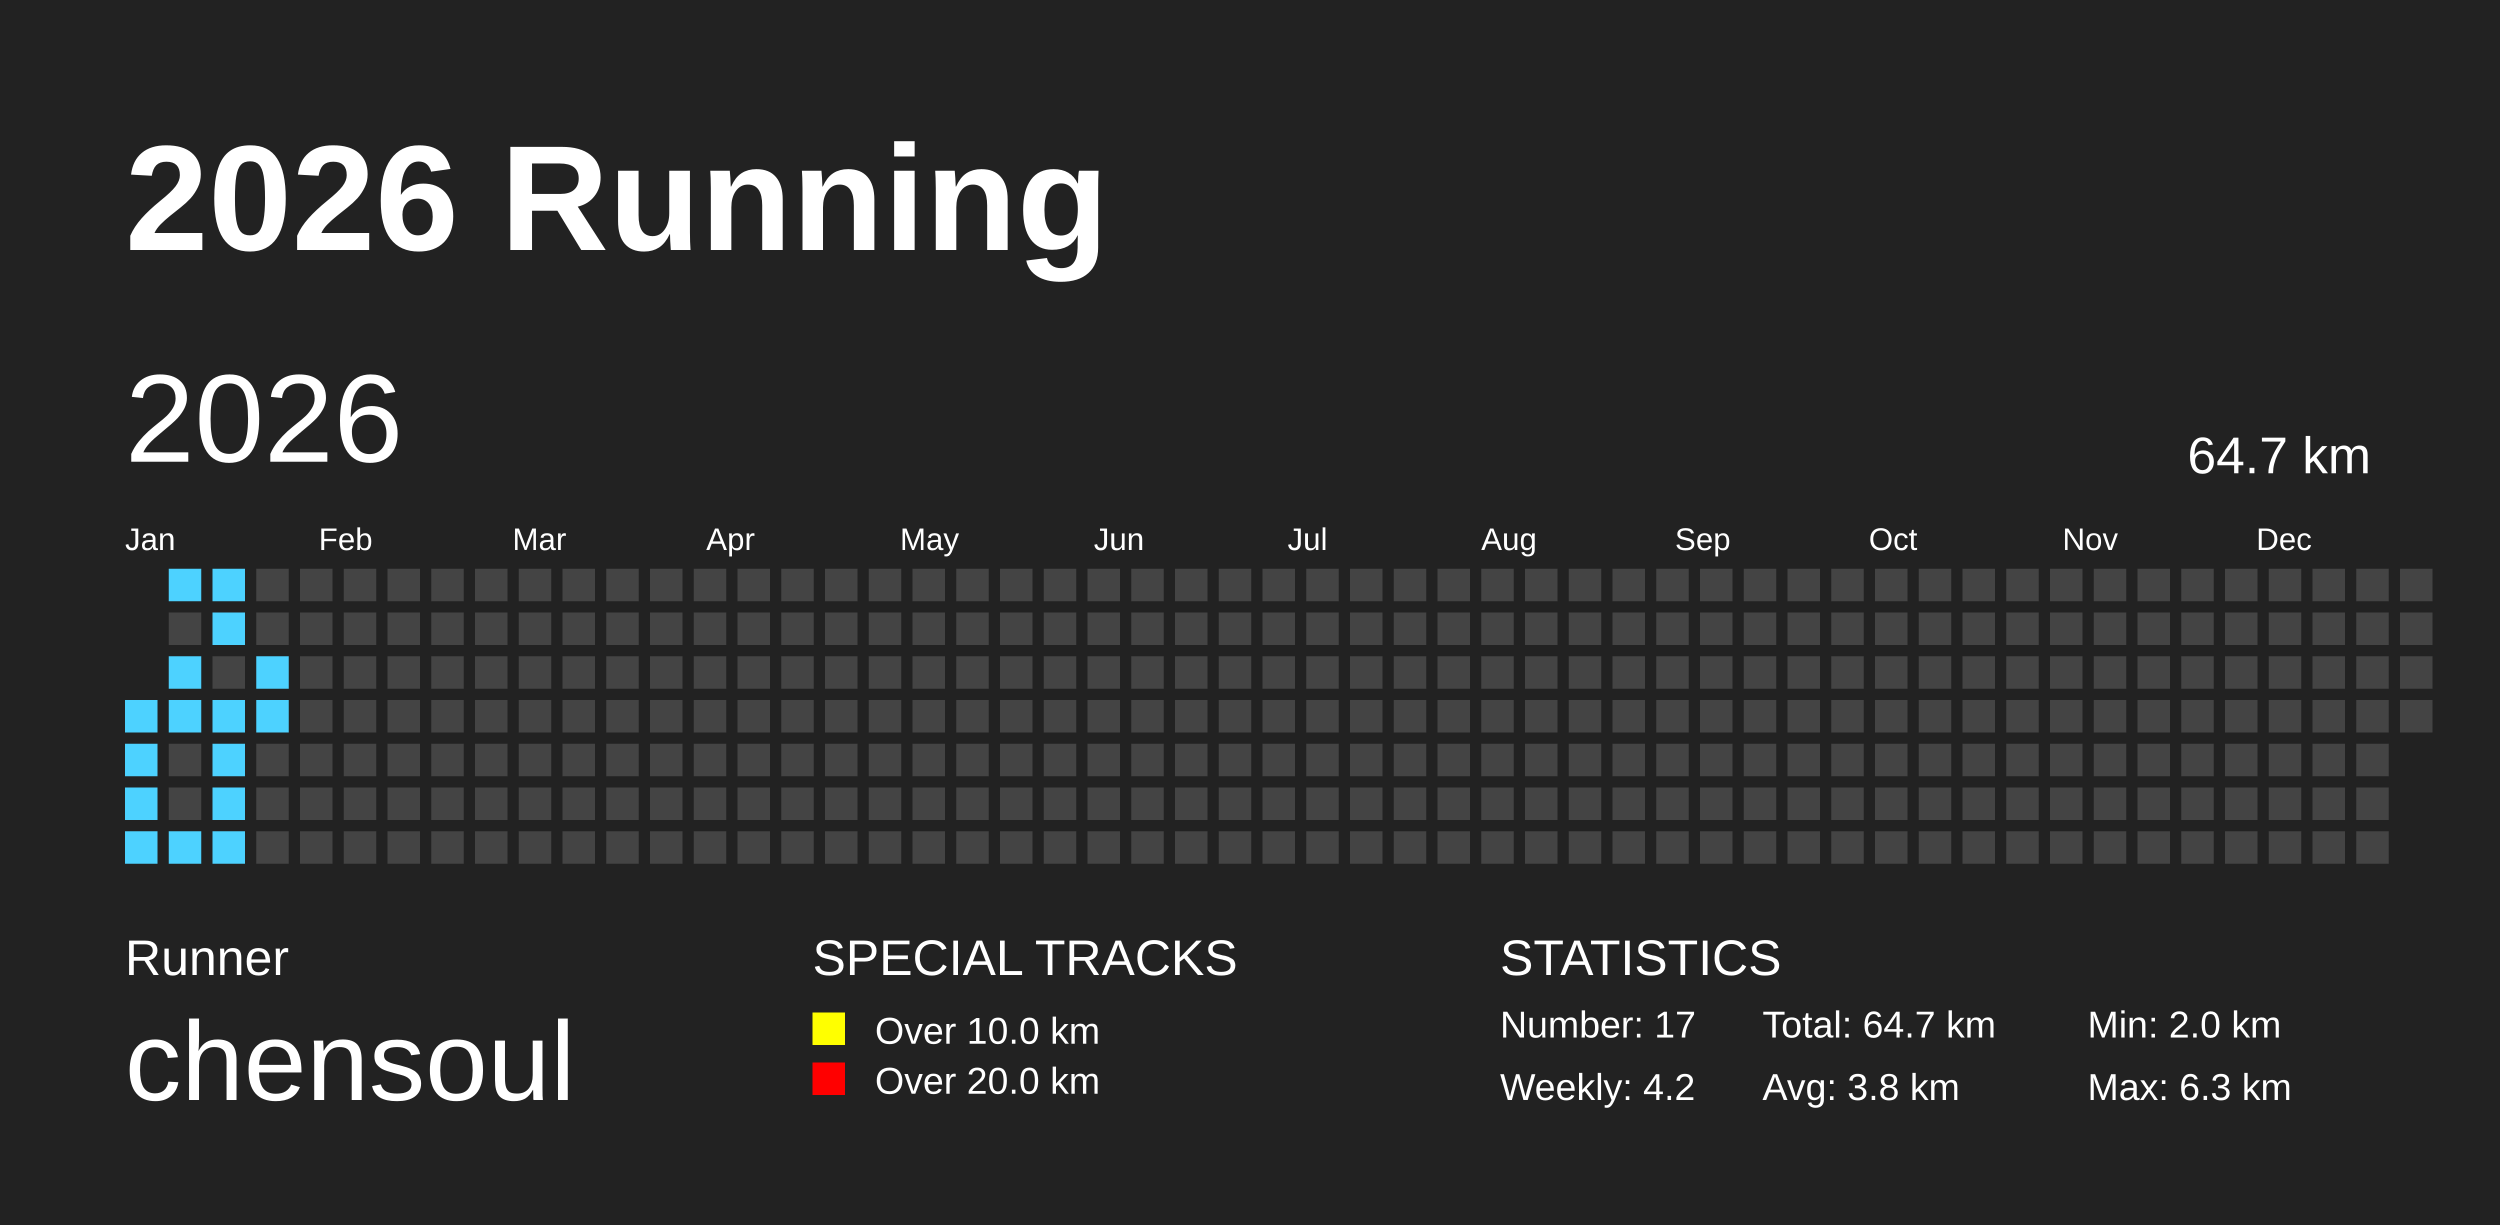
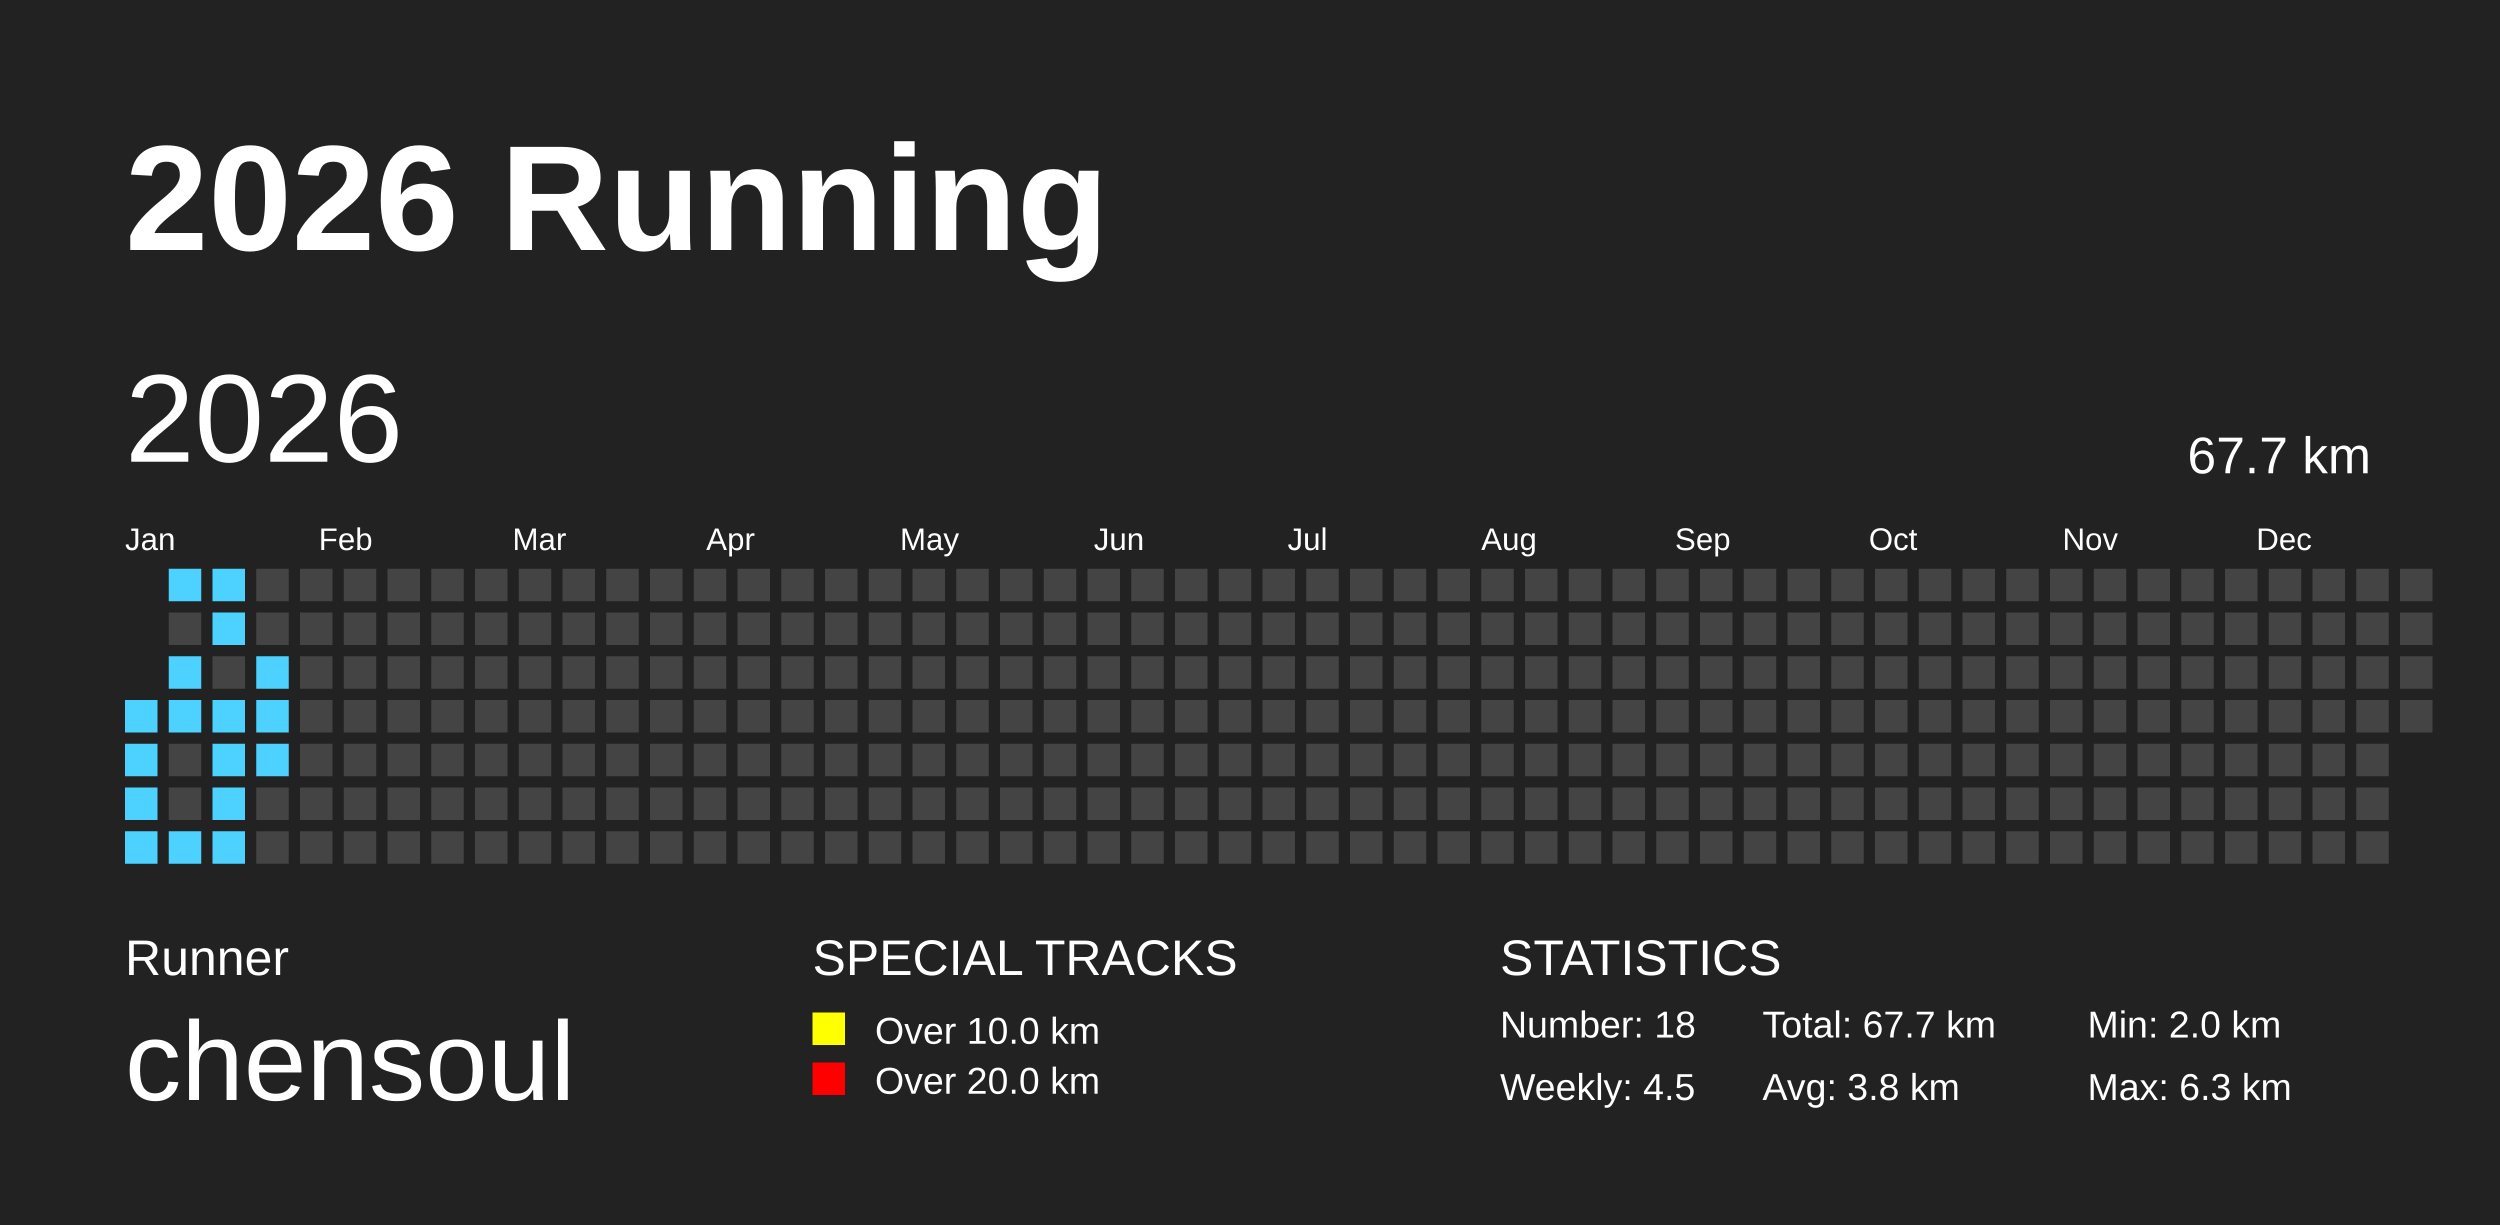
<svg xmlns="http://www.w3.org/2000/svg" baseProfile="full" height="98mm" version="1.1" viewBox="0,0,200,98" width="200mm">
  <defs />
  <rect fill="#222222" height="98" width="200" x="0" y="0" />
  <text fill="#FFFFFF" style="font-size:12px; font-family:Arial; font-weight:bold;" x="10" y="20">2026 Running</text>
  <text fill="#FFFFFF" style="font-size:4px; font-family:Arial" x="10" y="78">Runner</text>
  <text fill="#FFFFFF" style="font-size:9px; font-family:Arial" x="10" y="88">chensoul</text>
  <text fill="#FFFFFF" style="font-size:4px; font-family:Arial" x="65" y="78">SPECIAL TRACKS</text>
  <rect fill="yellow" height="2.6" width="2.6" x="65" y="81" />
  <text fill="#FFFFFF" style="font-size:3px; font-family:Arial" x="70" y="83.5">Over 10.0 km</text>
  <rect fill="red" height="2.6" width="2.6" x="65" y="85" />
  <text fill="#FFFFFF" style="font-size:3px; font-family:Arial" x="70" y="87.5">Over 20.0 km</text>
  <text fill="#FFFFFF" style="font-size:4px; font-family:Arial" x="120" y="78">STATISTICS</text>
-   <text fill="#FFFFFF" style="font-size:3px; font-family:Arial" x="120" y="83">Number: 17</text>
-   <text fill="#FFFFFF" style="font-size:3px; font-family:Arial" x="120" y="88">Weekly: 4.2</text>
-   <text fill="#FFFFFF" style="font-size:3px; font-family:Arial" x="141" y="83">Total: 64.7 km</text>
+   <text fill="#FFFFFF" style="font-size:3px; font-family:Arial" x="120" y="83">Number: 18</text>
+   <text fill="#FFFFFF" style="font-size:3px; font-family:Arial" x="120" y="88">Weekly: 4.5</text>
+   <text fill="#FFFFFF" style="font-size:3px; font-family:Arial" x="141" y="83">Total: 67.7 km</text>
  <text fill="#FFFFFF" style="font-size:3px; font-family:Arial" x="141" y="88">Avg: 3.8 km</text>
  <text fill="#FFFFFF" style="font-size:3px; font-family:Arial" x="167" y="83">Min: 2.0 km</text>
  <text fill="#FFFFFF" style="font-size:3px; font-family:Arial" x="167" y="88">Max: 6.3 km</text>
  <text dominant-baseline="hanging" fill="#FFFFFF" style="font-size:10.0px; font-family:Arial;" x="10" y="30">2026</text>
-   <text dominant-baseline="hanging" fill="#FFFFFF" style="font-size:4.125px; font-family:Arial;" x="175" y="35">64.7 km</text>
+   <text dominant-baseline="hanging" fill="#FFFFFF" style="font-size:4.125px; font-family:Arial;" x="175" y="35">67.7 km</text>
  <text fill="#FFFFFF" style="font-size:2.5px; font-family:Arial" x="10.0" y="44">Jan</text>
  <text fill="#FFFFFF" style="font-size:2.5px; font-family:Arial" x="25.5" y="44">Feb</text>
  <text fill="#FFFFFF" style="font-size:2.5px; font-family:Arial" x="41.0" y="44">Mar</text>
  <text fill="#FFFFFF" style="font-size:2.5px; font-family:Arial" x="56.5" y="44">Apr</text>
  <text fill="#FFFFFF" style="font-size:2.5px; font-family:Arial" x="72.0" y="44">May</text>
  <text fill="#FFFFFF" style="font-size:2.5px; font-family:Arial" x="87.5" y="44">Jun</text>
  <text fill="#FFFFFF" style="font-size:2.5px; font-family:Arial" x="103.0" y="44">Jul</text>
  <text fill="#FFFFFF" style="font-size:2.5px; font-family:Arial" x="118.5" y="44">Aug</text>
  <text fill="#FFFFFF" style="font-size:2.5px; font-family:Arial" x="134.0" y="44">Sep</text>
  <text fill="#FFFFFF" style="font-size:2.5px; font-family:Arial" x="149.5" y="44">Oct</text>
  <text fill="#FFFFFF" style="font-size:2.5px; font-family:Arial" x="165.0" y="44">Nov</text>
  <text fill="#FFFFFF" style="font-size:2.5px; font-family:Arial" x="180.5" y="44">Dec</text>
  <rect fill="#4DD2FF" height="2.6" width="2.6" x="10.0" y="56.0" />
  <rect fill="#4DD2FF" height="2.6" width="2.6" x="10.0" y="59.5" />
  <rect fill="#4DD2FF" height="2.6" width="2.6" x="10.0" y="63.0" />
  <rect fill="#4DD2FF" height="2.6" width="2.6" x="10.0" y="66.5" />
  <rect fill="#4DD2FF" height="2.6" width="2.6" x="13.5" y="45.5" />
  <rect fill="#444444" height="2.6" width="2.6" x="13.5" y="49.0" />
  <rect fill="#4DD2FF" height="2.6" width="2.6" x="13.5" y="52.5" />
  <rect fill="#4DD2FF" height="2.6" width="2.6" x="13.5" y="56.0" />
  <rect fill="#444444" height="2.6" width="2.6" x="13.5" y="59.5" />
  <rect fill="#444444" height="2.6" width="2.6" x="13.5" y="63.0" />
  <rect fill="#4DD2FF" height="2.6" width="2.6" x="13.5" y="66.5" />
  <rect fill="#4DD2FF" height="2.6" width="2.6" x="17.0" y="45.5" />
  <rect fill="#4DD2FF" height="2.6" width="2.6" x="17.0" y="49.0" />
  <rect fill="#444444" height="2.6" width="2.6" x="17.0" y="52.5" />
  <rect fill="#4DD2FF" height="2.6" width="2.6" x="17.0" y="56.0" />
  <rect fill="#4DD2FF" height="2.6" width="2.6" x="17.0" y="59.5" />
  <rect fill="#4DD2FF" height="2.6" width="2.6" x="17.0" y="63.0" />
  <rect fill="#4DD2FF" height="2.6" width="2.6" x="17.0" y="66.5" />
  <rect fill="#444444" height="2.6" width="2.6" x="20.5" y="45.5" />
  <rect fill="#444444" height="2.6" width="2.6" x="20.5" y="49.0" />
  <rect fill="#4DD2FF" height="2.6" width="2.6" x="20.5" y="52.5" />
  <rect fill="#4DD2FF" height="2.6" width="2.6" x="20.5" y="56.0" />
-   <rect fill="#444444" height="2.6" width="2.6" x="20.5" y="59.5" />
+   <rect fill="#4DD2FF" height="2.6" width="2.6" x="20.5" y="59.5" />
  <rect fill="#444444" height="2.6" width="2.6" x="20.5" y="63.0" />
  <rect fill="#444444" height="2.6" width="2.6" x="20.5" y="66.5" />
  <rect fill="#444444" height="2.6" width="2.6" x="24.0" y="45.5" />
  <rect fill="#444444" height="2.6" width="2.6" x="24.0" y="49.0" />
  <rect fill="#444444" height="2.6" width="2.6" x="24.0" y="52.5" />
  <rect fill="#444444" height="2.6" width="2.6" x="24.0" y="56.0" />
  <rect fill="#444444" height="2.6" width="2.6" x="24.0" y="59.5" />
  <rect fill="#444444" height="2.6" width="2.6" x="24.0" y="63.0" />
  <rect fill="#444444" height="2.6" width="2.6" x="24.0" y="66.5" />
  <rect fill="#444444" height="2.6" width="2.6" x="27.5" y="45.5" />
  <rect fill="#444444" height="2.6" width="2.6" x="27.5" y="49.0" />
  <rect fill="#444444" height="2.6" width="2.6" x="27.5" y="52.5" />
  <rect fill="#444444" height="2.6" width="2.6" x="27.5" y="56.0" />
  <rect fill="#444444" height="2.6" width="2.6" x="27.5" y="59.5" />
  <rect fill="#444444" height="2.6" width="2.6" x="27.5" y="63.0" />
  <rect fill="#444444" height="2.6" width="2.6" x="27.5" y="66.5" />
  <rect fill="#444444" height="2.6" width="2.6" x="31.0" y="45.5" />
  <rect fill="#444444" height="2.6" width="2.6" x="31.0" y="49.0" />
  <rect fill="#444444" height="2.6" width="2.6" x="31.0" y="52.5" />
  <rect fill="#444444" height="2.6" width="2.6" x="31.0" y="56.0" />
  <rect fill="#444444" height="2.6" width="2.6" x="31.0" y="59.5" />
  <rect fill="#444444" height="2.6" width="2.6" x="31.0" y="63.0" />
  <rect fill="#444444" height="2.6" width="2.6" x="31.0" y="66.5" />
  <rect fill="#444444" height="2.6" width="2.6" x="34.5" y="45.5" />
  <rect fill="#444444" height="2.6" width="2.6" x="34.5" y="49.0" />
  <rect fill="#444444" height="2.6" width="2.6" x="34.5" y="52.5" />
  <rect fill="#444444" height="2.6" width="2.6" x="34.5" y="56.0" />
  <rect fill="#444444" height="2.6" width="2.6" x="34.5" y="59.5" />
  <rect fill="#444444" height="2.6" width="2.6" x="34.5" y="63.0" />
  <rect fill="#444444" height="2.6" width="2.6" x="34.5" y="66.5" />
  <rect fill="#444444" height="2.6" width="2.6" x="38.0" y="45.5" />
  <rect fill="#444444" height="2.6" width="2.6" x="38.0" y="49.0" />
  <rect fill="#444444" height="2.6" width="2.6" x="38.0" y="52.5" />
  <rect fill="#444444" height="2.6" width="2.6" x="38.0" y="56.0" />
  <rect fill="#444444" height="2.6" width="2.6" x="38.0" y="59.5" />
  <rect fill="#444444" height="2.6" width="2.6" x="38.0" y="63.0" />
  <rect fill="#444444" height="2.6" width="2.6" x="38.0" y="66.5" />
  <rect fill="#444444" height="2.6" width="2.6" x="41.5" y="45.5" />
  <rect fill="#444444" height="2.6" width="2.6" x="41.5" y="49.0" />
  <rect fill="#444444" height="2.6" width="2.6" x="41.5" y="52.5" />
  <rect fill="#444444" height="2.6" width="2.6" x="41.5" y="56.0" />
  <rect fill="#444444" height="2.6" width="2.6" x="41.5" y="59.5" />
  <rect fill="#444444" height="2.6" width="2.6" x="41.5" y="63.0" />
  <rect fill="#444444" height="2.6" width="2.6" x="41.5" y="66.5" />
  <rect fill="#444444" height="2.6" width="2.6" x="45.0" y="45.5" />
  <rect fill="#444444" height="2.6" width="2.6" x="45.0" y="49.0" />
  <rect fill="#444444" height="2.6" width="2.6" x="45.0" y="52.5" />
  <rect fill="#444444" height="2.6" width="2.6" x="45.0" y="56.0" />
  <rect fill="#444444" height="2.6" width="2.6" x="45.0" y="59.5" />
  <rect fill="#444444" height="2.6" width="2.6" x="45.0" y="63.0" />
  <rect fill="#444444" height="2.6" width="2.6" x="45.0" y="66.5" />
  <rect fill="#444444" height="2.6" width="2.6" x="48.5" y="45.5" />
  <rect fill="#444444" height="2.6" width="2.6" x="48.5" y="49.0" />
  <rect fill="#444444" height="2.6" width="2.6" x="48.5" y="52.5" />
  <rect fill="#444444" height="2.6" width="2.6" x="48.5" y="56.0" />
  <rect fill="#444444" height="2.6" width="2.6" x="48.5" y="59.5" />
  <rect fill="#444444" height="2.6" width="2.6" x="48.5" y="63.0" />
  <rect fill="#444444" height="2.6" width="2.6" x="48.5" y="66.5" />
  <rect fill="#444444" height="2.6" width="2.6" x="52.0" y="45.5" />
  <rect fill="#444444" height="2.6" width="2.6" x="52.0" y="49.0" />
  <rect fill="#444444" height="2.6" width="2.6" x="52.0" y="52.5" />
  <rect fill="#444444" height="2.6" width="2.6" x="52.0" y="56.0" />
  <rect fill="#444444" height="2.6" width="2.6" x="52.0" y="59.5" />
  <rect fill="#444444" height="2.6" width="2.6" x="52.0" y="63.0" />
  <rect fill="#444444" height="2.6" width="2.6" x="52.0" y="66.5" />
  <rect fill="#444444" height="2.6" width="2.6" x="55.5" y="45.5" />
  <rect fill="#444444" height="2.6" width="2.6" x="55.5" y="49.0" />
  <rect fill="#444444" height="2.6" width="2.6" x="55.5" y="52.5" />
  <rect fill="#444444" height="2.6" width="2.6" x="55.5" y="56.0" />
  <rect fill="#444444" height="2.6" width="2.6" x="55.5" y="59.5" />
  <rect fill="#444444" height="2.6" width="2.6" x="55.5" y="63.0" />
  <rect fill="#444444" height="2.6" width="2.6" x="55.5" y="66.5" />
  <rect fill="#444444" height="2.6" width="2.6" x="59.0" y="45.5" />
  <rect fill="#444444" height="2.6" width="2.6" x="59.0" y="49.0" />
  <rect fill="#444444" height="2.6" width="2.6" x="59.0" y="52.5" />
  <rect fill="#444444" height="2.6" width="2.6" x="59.0" y="56.0" />
  <rect fill="#444444" height="2.6" width="2.6" x="59.0" y="59.5" />
  <rect fill="#444444" height="2.6" width="2.6" x="59.0" y="63.0" />
  <rect fill="#444444" height="2.6" width="2.6" x="59.0" y="66.5" />
  <rect fill="#444444" height="2.6" width="2.6" x="62.5" y="45.5" />
  <rect fill="#444444" height="2.6" width="2.6" x="62.5" y="49.0" />
  <rect fill="#444444" height="2.6" width="2.6" x="62.5" y="52.5" />
  <rect fill="#444444" height="2.6" width="2.6" x="62.5" y="56.0" />
  <rect fill="#444444" height="2.6" width="2.6" x="62.5" y="59.5" />
  <rect fill="#444444" height="2.6" width="2.6" x="62.5" y="63.0" />
  <rect fill="#444444" height="2.6" width="2.6" x="62.5" y="66.5" />
  <rect fill="#444444" height="2.6" width="2.6" x="66.0" y="45.5" />
  <rect fill="#444444" height="2.6" width="2.6" x="66.0" y="49.0" />
  <rect fill="#444444" height="2.6" width="2.6" x="66.0" y="52.5" />
  <rect fill="#444444" height="2.6" width="2.6" x="66.0" y="56.0" />
  <rect fill="#444444" height="2.6" width="2.6" x="66.0" y="59.5" />
  <rect fill="#444444" height="2.6" width="2.6" x="66.0" y="63.0" />
  <rect fill="#444444" height="2.6" width="2.6" x="66.0" y="66.5" />
  <rect fill="#444444" height="2.6" width="2.6" x="69.5" y="45.5" />
  <rect fill="#444444" height="2.6" width="2.6" x="69.5" y="49.0" />
  <rect fill="#444444" height="2.6" width="2.6" x="69.5" y="52.5" />
  <rect fill="#444444" height="2.6" width="2.6" x="69.5" y="56.0" />
  <rect fill="#444444" height="2.6" width="2.6" x="69.5" y="59.5" />
  <rect fill="#444444" height="2.6" width="2.6" x="69.5" y="63.0" />
  <rect fill="#444444" height="2.6" width="2.6" x="69.5" y="66.5" />
  <rect fill="#444444" height="2.6" width="2.6" x="73.0" y="45.5" />
  <rect fill="#444444" height="2.6" width="2.6" x="73.0" y="49.0" />
  <rect fill="#444444" height="2.6" width="2.6" x="73.0" y="52.5" />
  <rect fill="#444444" height="2.6" width="2.6" x="73.0" y="56.0" />
  <rect fill="#444444" height="2.6" width="2.6" x="73.0" y="59.5" />
  <rect fill="#444444" height="2.6" width="2.6" x="73.0" y="63.0" />
  <rect fill="#444444" height="2.6" width="2.6" x="73.0" y="66.5" />
  <rect fill="#444444" height="2.6" width="2.6" x="76.5" y="45.5" />
  <rect fill="#444444" height="2.6" width="2.6" x="76.5" y="49.0" />
  <rect fill="#444444" height="2.6" width="2.6" x="76.5" y="52.5" />
  <rect fill="#444444" height="2.6" width="2.6" x="76.5" y="56.0" />
  <rect fill="#444444" height="2.6" width="2.6" x="76.5" y="59.5" />
  <rect fill="#444444" height="2.6" width="2.6" x="76.5" y="63.0" />
  <rect fill="#444444" height="2.6" width="2.6" x="76.5" y="66.5" />
  <rect fill="#444444" height="2.6" width="2.6" x="80.0" y="45.5" />
  <rect fill="#444444" height="2.6" width="2.6" x="80.0" y="49.0" />
  <rect fill="#444444" height="2.6" width="2.6" x="80.0" y="52.5" />
  <rect fill="#444444" height="2.6" width="2.6" x="80.0" y="56.0" />
  <rect fill="#444444" height="2.6" width="2.6" x="80.0" y="59.5" />
  <rect fill="#444444" height="2.6" width="2.6" x="80.0" y="63.0" />
  <rect fill="#444444" height="2.6" width="2.6" x="80.0" y="66.5" />
  <rect fill="#444444" height="2.6" width="2.6" x="83.5" y="45.5" />
  <rect fill="#444444" height="2.6" width="2.6" x="83.5" y="49.0" />
  <rect fill="#444444" height="2.6" width="2.6" x="83.5" y="52.5" />
  <rect fill="#444444" height="2.6" width="2.6" x="83.5" y="56.0" />
  <rect fill="#444444" height="2.6" width="2.6" x="83.5" y="59.5" />
  <rect fill="#444444" height="2.6" width="2.6" x="83.5" y="63.0" />
  <rect fill="#444444" height="2.6" width="2.6" x="83.5" y="66.5" />
  <rect fill="#444444" height="2.6" width="2.6" x="87.0" y="45.5" />
  <rect fill="#444444" height="2.6" width="2.6" x="87.0" y="49.0" />
  <rect fill="#444444" height="2.6" width="2.6" x="87.0" y="52.5" />
  <rect fill="#444444" height="2.6" width="2.6" x="87.0" y="56.0" />
  <rect fill="#444444" height="2.6" width="2.6" x="87.0" y="59.5" />
  <rect fill="#444444" height="2.6" width="2.6" x="87.0" y="63.0" />
  <rect fill="#444444" height="2.6" width="2.6" x="87.0" y="66.5" />
  <rect fill="#444444" height="2.6" width="2.6" x="90.5" y="45.5" />
  <rect fill="#444444" height="2.6" width="2.6" x="90.5" y="49.0" />
  <rect fill="#444444" height="2.6" width="2.6" x="90.5" y="52.5" />
  <rect fill="#444444" height="2.6" width="2.6" x="90.5" y="56.0" />
  <rect fill="#444444" height="2.6" width="2.6" x="90.5" y="59.5" />
  <rect fill="#444444" height="2.6" width="2.6" x="90.5" y="63.0" />
  <rect fill="#444444" height="2.6" width="2.6" x="90.5" y="66.5" />
  <rect fill="#444444" height="2.6" width="2.6" x="94.0" y="45.5" />
  <rect fill="#444444" height="2.6" width="2.6" x="94.0" y="49.0" />
  <rect fill="#444444" height="2.6" width="2.6" x="94.0" y="52.5" />
  <rect fill="#444444" height="2.6" width="2.6" x="94.0" y="56.0" />
  <rect fill="#444444" height="2.6" width="2.6" x="94.0" y="59.5" />
  <rect fill="#444444" height="2.6" width="2.6" x="94.0" y="63.0" />
  <rect fill="#444444" height="2.6" width="2.6" x="94.0" y="66.5" />
  <rect fill="#444444" height="2.6" width="2.6" x="97.5" y="45.5" />
  <rect fill="#444444" height="2.6" width="2.6" x="97.5" y="49.0" />
  <rect fill="#444444" height="2.6" width="2.6" x="97.5" y="52.5" />
  <rect fill="#444444" height="2.6" width="2.6" x="97.5" y="56.0" />
  <rect fill="#444444" height="2.6" width="2.6" x="97.5" y="59.5" />
  <rect fill="#444444" height="2.6" width="2.6" x="97.5" y="63.0" />
  <rect fill="#444444" height="2.6" width="2.6" x="97.5" y="66.5" />
  <rect fill="#444444" height="2.6" width="2.6" x="101.0" y="45.5" />
  <rect fill="#444444" height="2.6" width="2.6" x="101.0" y="49.0" />
  <rect fill="#444444" height="2.6" width="2.6" x="101.0" y="52.5" />
  <rect fill="#444444" height="2.6" width="2.6" x="101.0" y="56.0" />
  <rect fill="#444444" height="2.6" width="2.6" x="101.0" y="59.5" />
  <rect fill="#444444" height="2.6" width="2.6" x="101.0" y="63.0" />
  <rect fill="#444444" height="2.6" width="2.6" x="101.0" y="66.5" />
  <rect fill="#444444" height="2.6" width="2.6" x="104.5" y="45.5" />
  <rect fill="#444444" height="2.6" width="2.6" x="104.5" y="49.0" />
  <rect fill="#444444" height="2.6" width="2.6" x="104.5" y="52.5" />
  <rect fill="#444444" height="2.6" width="2.6" x="104.5" y="56.0" />
  <rect fill="#444444" height="2.6" width="2.6" x="104.5" y="59.5" />
  <rect fill="#444444" height="2.6" width="2.6" x="104.5" y="63.0" />
  <rect fill="#444444" height="2.6" width="2.6" x="104.5" y="66.5" />
  <rect fill="#444444" height="2.6" width="2.6" x="108.0" y="45.5" />
  <rect fill="#444444" height="2.6" width="2.6" x="108.0" y="49.0" />
  <rect fill="#444444" height="2.6" width="2.6" x="108.0" y="52.5" />
  <rect fill="#444444" height="2.6" width="2.6" x="108.0" y="56.0" />
  <rect fill="#444444" height="2.6" width="2.6" x="108.0" y="59.5" />
  <rect fill="#444444" height="2.6" width="2.6" x="108.0" y="63.0" />
  <rect fill="#444444" height="2.6" width="2.6" x="108.0" y="66.5" />
  <rect fill="#444444" height="2.6" width="2.6" x="111.5" y="45.5" />
  <rect fill="#444444" height="2.6" width="2.6" x="111.5" y="49.0" />
  <rect fill="#444444" height="2.6" width="2.6" x="111.5" y="52.5" />
  <rect fill="#444444" height="2.6" width="2.6" x="111.5" y="56.0" />
  <rect fill="#444444" height="2.6" width="2.6" x="111.5" y="59.5" />
  <rect fill="#444444" height="2.6" width="2.6" x="111.5" y="63.0" />
  <rect fill="#444444" height="2.6" width="2.6" x="111.5" y="66.5" />
  <rect fill="#444444" height="2.6" width="2.6" x="115.0" y="45.5" />
  <rect fill="#444444" height="2.6" width="2.6" x="115.0" y="49.0" />
  <rect fill="#444444" height="2.6" width="2.6" x="115.0" y="52.5" />
  <rect fill="#444444" height="2.6" width="2.6" x="115.0" y="56.0" />
  <rect fill="#444444" height="2.6" width="2.6" x="115.0" y="59.5" />
  <rect fill="#444444" height="2.6" width="2.6" x="115.0" y="63.0" />
  <rect fill="#444444" height="2.6" width="2.6" x="115.0" y="66.5" />
  <rect fill="#444444" height="2.6" width="2.6" x="118.5" y="45.5" />
  <rect fill="#444444" height="2.6" width="2.6" x="118.5" y="49.0" />
  <rect fill="#444444" height="2.6" width="2.6" x="118.5" y="52.5" />
  <rect fill="#444444" height="2.6" width="2.6" x="118.5" y="56.0" />
  <rect fill="#444444" height="2.6" width="2.6" x="118.5" y="59.5" />
  <rect fill="#444444" height="2.6" width="2.6" x="118.5" y="63.0" />
  <rect fill="#444444" height="2.6" width="2.6" x="118.5" y="66.5" />
  <rect fill="#444444" height="2.6" width="2.6" x="122.0" y="45.5" />
  <rect fill="#444444" height="2.6" width="2.6" x="122.0" y="49.0" />
  <rect fill="#444444" height="2.6" width="2.6" x="122.0" y="52.5" />
  <rect fill="#444444" height="2.6" width="2.6" x="122.0" y="56.0" />
  <rect fill="#444444" height="2.6" width="2.6" x="122.0" y="59.5" />
  <rect fill="#444444" height="2.6" width="2.6" x="122.0" y="63.0" />
  <rect fill="#444444" height="2.6" width="2.6" x="122.0" y="66.5" />
  <rect fill="#444444" height="2.6" width="2.6" x="125.5" y="45.5" />
  <rect fill="#444444" height="2.6" width="2.6" x="125.5" y="49.0" />
  <rect fill="#444444" height="2.6" width="2.6" x="125.5" y="52.5" />
  <rect fill="#444444" height="2.6" width="2.6" x="125.5" y="56.0" />
  <rect fill="#444444" height="2.6" width="2.6" x="125.5" y="59.5" />
  <rect fill="#444444" height="2.6" width="2.6" x="125.5" y="63.0" />
  <rect fill="#444444" height="2.6" width="2.6" x="125.5" y="66.5" />
  <rect fill="#444444" height="2.6" width="2.6" x="129.0" y="45.5" />
  <rect fill="#444444" height="2.6" width="2.6" x="129.0" y="49.0" />
  <rect fill="#444444" height="2.6" width="2.6" x="129.0" y="52.5" />
  <rect fill="#444444" height="2.6" width="2.6" x="129.0" y="56.0" />
  <rect fill="#444444" height="2.6" width="2.6" x="129.0" y="59.5" />
  <rect fill="#444444" height="2.6" width="2.6" x="129.0" y="63.0" />
  <rect fill="#444444" height="2.6" width="2.6" x="129.0" y="66.5" />
  <rect fill="#444444" height="2.6" width="2.6" x="132.5" y="45.5" />
  <rect fill="#444444" height="2.6" width="2.6" x="132.5" y="49.0" />
  <rect fill="#444444" height="2.6" width="2.6" x="132.5" y="52.5" />
  <rect fill="#444444" height="2.6" width="2.6" x="132.5" y="56.0" />
  <rect fill="#444444" height="2.6" width="2.6" x="132.5" y="59.5" />
  <rect fill="#444444" height="2.6" width="2.6" x="132.5" y="63.0" />
  <rect fill="#444444" height="2.6" width="2.6" x="132.5" y="66.5" />
  <rect fill="#444444" height="2.6" width="2.6" x="136.0" y="45.5" />
  <rect fill="#444444" height="2.6" width="2.6" x="136.0" y="49.0" />
  <rect fill="#444444" height="2.6" width="2.6" x="136.0" y="52.5" />
  <rect fill="#444444" height="2.6" width="2.6" x="136.0" y="56.0" />
  <rect fill="#444444" height="2.6" width="2.6" x="136.0" y="59.5" />
  <rect fill="#444444" height="2.6" width="2.6" x="136.0" y="63.0" />
  <rect fill="#444444" height="2.6" width="2.6" x="136.0" y="66.5" />
  <rect fill="#444444" height="2.6" width="2.6" x="139.5" y="45.5" />
  <rect fill="#444444" height="2.6" width="2.6" x="139.5" y="49.0" />
  <rect fill="#444444" height="2.6" width="2.6" x="139.5" y="52.5" />
  <rect fill="#444444" height="2.6" width="2.6" x="139.5" y="56.0" />
  <rect fill="#444444" height="2.6" width="2.6" x="139.5" y="59.5" />
  <rect fill="#444444" height="2.6" width="2.6" x="139.5" y="63.0" />
  <rect fill="#444444" height="2.6" width="2.6" x="139.5" y="66.5" />
  <rect fill="#444444" height="2.6" width="2.6" x="143.0" y="45.5" />
  <rect fill="#444444" height="2.6" width="2.6" x="143.0" y="49.0" />
  <rect fill="#444444" height="2.6" width="2.6" x="143.0" y="52.5" />
  <rect fill="#444444" height="2.6" width="2.6" x="143.0" y="56.0" />
  <rect fill="#444444" height="2.6" width="2.6" x="143.0" y="59.5" />
  <rect fill="#444444" height="2.6" width="2.6" x="143.0" y="63.0" />
  <rect fill="#444444" height="2.6" width="2.6" x="143.0" y="66.5" />
  <rect fill="#444444" height="2.6" width="2.6" x="146.5" y="45.5" />
  <rect fill="#444444" height="2.6" width="2.6" x="146.5" y="49.0" />
  <rect fill="#444444" height="2.6" width="2.6" x="146.5" y="52.5" />
  <rect fill="#444444" height="2.6" width="2.6" x="146.5" y="56.0" />
  <rect fill="#444444" height="2.6" width="2.6" x="146.5" y="59.5" />
  <rect fill="#444444" height="2.6" width="2.6" x="146.5" y="63.0" />
  <rect fill="#444444" height="2.6" width="2.6" x="146.5" y="66.5" />
  <rect fill="#444444" height="2.6" width="2.6" x="150.0" y="45.5" />
  <rect fill="#444444" height="2.6" width="2.6" x="150.0" y="49.0" />
  <rect fill="#444444" height="2.6" width="2.6" x="150.0" y="52.5" />
  <rect fill="#444444" height="2.6" width="2.6" x="150.0" y="56.0" />
  <rect fill="#444444" height="2.6" width="2.6" x="150.0" y="59.5" />
  <rect fill="#444444" height="2.6" width="2.6" x="150.0" y="63.0" />
  <rect fill="#444444" height="2.6" width="2.6" x="150.0" y="66.5" />
  <rect fill="#444444" height="2.6" width="2.6" x="153.5" y="45.5" />
  <rect fill="#444444" height="2.6" width="2.6" x="153.5" y="49.0" />
  <rect fill="#444444" height="2.6" width="2.6" x="153.5" y="52.5" />
  <rect fill="#444444" height="2.6" width="2.6" x="153.5" y="56.0" />
  <rect fill="#444444" height="2.6" width="2.6" x="153.5" y="59.5" />
  <rect fill="#444444" height="2.6" width="2.6" x="153.5" y="63.0" />
  <rect fill="#444444" height="2.6" width="2.6" x="153.5" y="66.5" />
  <rect fill="#444444" height="2.6" width="2.6" x="157.0" y="45.5" />
  <rect fill="#444444" height="2.6" width="2.6" x="157.0" y="49.0" />
  <rect fill="#444444" height="2.6" width="2.6" x="157.0" y="52.5" />
  <rect fill="#444444" height="2.6" width="2.6" x="157.0" y="56.0" />
  <rect fill="#444444" height="2.6" width="2.6" x="157.0" y="59.5" />
  <rect fill="#444444" height="2.6" width="2.6" x="157.0" y="63.0" />
  <rect fill="#444444" height="2.6" width="2.6" x="157.0" y="66.5" />
  <rect fill="#444444" height="2.6" width="2.6" x="160.5" y="45.5" />
  <rect fill="#444444" height="2.6" width="2.6" x="160.5" y="49.0" />
  <rect fill="#444444" height="2.6" width="2.6" x="160.5" y="52.5" />
  <rect fill="#444444" height="2.6" width="2.6" x="160.5" y="56.0" />
  <rect fill="#444444" height="2.6" width="2.6" x="160.5" y="59.5" />
  <rect fill="#444444" height="2.6" width="2.6" x="160.5" y="63.0" />
  <rect fill="#444444" height="2.6" width="2.6" x="160.5" y="66.5" />
  <rect fill="#444444" height="2.6" width="2.6" x="164.0" y="45.5" />
  <rect fill="#444444" height="2.6" width="2.6" x="164.0" y="49.0" />
  <rect fill="#444444" height="2.6" width="2.6" x="164.0" y="52.5" />
  <rect fill="#444444" height="2.6" width="2.6" x="164.0" y="56.0" />
  <rect fill="#444444" height="2.6" width="2.6" x="164.0" y="59.5" />
  <rect fill="#444444" height="2.6" width="2.6" x="164.0" y="63.0" />
  <rect fill="#444444" height="2.6" width="2.6" x="164.0" y="66.5" />
  <rect fill="#444444" height="2.6" width="2.6" x="167.5" y="45.5" />
  <rect fill="#444444" height="2.6" width="2.6" x="167.5" y="49.0" />
  <rect fill="#444444" height="2.6" width="2.6" x="167.5" y="52.5" />
  <rect fill="#444444" height="2.6" width="2.6" x="167.5" y="56.0" />
  <rect fill="#444444" height="2.6" width="2.6" x="167.5" y="59.5" />
  <rect fill="#444444" height="2.6" width="2.6" x="167.5" y="63.0" />
  <rect fill="#444444" height="2.6" width="2.6" x="167.5" y="66.5" />
  <rect fill="#444444" height="2.6" width="2.6" x="171.0" y="45.5" />
  <rect fill="#444444" height="2.6" width="2.6" x="171.0" y="49.0" />
  <rect fill="#444444" height="2.6" width="2.6" x="171.0" y="52.5" />
  <rect fill="#444444" height="2.6" width="2.6" x="171.0" y="56.0" />
  <rect fill="#444444" height="2.6" width="2.6" x="171.0" y="59.5" />
  <rect fill="#444444" height="2.6" width="2.6" x="171.0" y="63.0" />
  <rect fill="#444444" height="2.6" width="2.6" x="171.0" y="66.5" />
  <rect fill="#444444" height="2.6" width="2.6" x="174.5" y="45.5" />
  <rect fill="#444444" height="2.6" width="2.6" x="174.5" y="49.0" />
  <rect fill="#444444" height="2.6" width="2.6" x="174.5" y="52.5" />
  <rect fill="#444444" height="2.6" width="2.6" x="174.5" y="56.0" />
  <rect fill="#444444" height="2.6" width="2.6" x="174.5" y="59.5" />
  <rect fill="#444444" height="2.6" width="2.6" x="174.5" y="63.0" />
  <rect fill="#444444" height="2.6" width="2.6" x="174.5" y="66.5" />
  <rect fill="#444444" height="2.6" width="2.6" x="178.0" y="45.5" />
  <rect fill="#444444" height="2.6" width="2.6" x="178.0" y="49.0" />
  <rect fill="#444444" height="2.6" width="2.6" x="178.0" y="52.5" />
  <rect fill="#444444" height="2.6" width="2.6" x="178.0" y="56.0" />
  <rect fill="#444444" height="2.6" width="2.6" x="178.0" y="59.5" />
  <rect fill="#444444" height="2.6" width="2.6" x="178.0" y="63.0" />
  <rect fill="#444444" height="2.6" width="2.6" x="178.0" y="66.5" />
  <rect fill="#444444" height="2.6" width="2.6" x="181.5" y="45.5" />
  <rect fill="#444444" height="2.6" width="2.6" x="181.5" y="49.0" />
  <rect fill="#444444" height="2.6" width="2.6" x="181.5" y="52.5" />
  <rect fill="#444444" height="2.6" width="2.6" x="181.5" y="56.0" />
  <rect fill="#444444" height="2.6" width="2.6" x="181.5" y="59.5" />
  <rect fill="#444444" height="2.6" width="2.6" x="181.5" y="63.0" />
  <rect fill="#444444" height="2.6" width="2.6" x="181.5" y="66.5" />
  <rect fill="#444444" height="2.6" width="2.6" x="185.0" y="45.5" />
  <rect fill="#444444" height="2.6" width="2.6" x="185.0" y="49.0" />
  <rect fill="#444444" height="2.6" width="2.6" x="185.0" y="52.5" />
  <rect fill="#444444" height="2.6" width="2.6" x="185.0" y="56.0" />
  <rect fill="#444444" height="2.6" width="2.6" x="185.0" y="59.5" />
  <rect fill="#444444" height="2.6" width="2.6" x="185.0" y="63.0" />
  <rect fill="#444444" height="2.6" width="2.6" x="185.0" y="66.5" />
  <rect fill="#444444" height="2.6" width="2.6" x="188.5" y="45.5" />
  <rect fill="#444444" height="2.6" width="2.6" x="188.5" y="49.0" />
  <rect fill="#444444" height="2.6" width="2.6" x="188.5" y="52.5" />
  <rect fill="#444444" height="2.6" width="2.6" x="188.5" y="56.0" />
  <rect fill="#444444" height="2.6" width="2.6" x="188.5" y="59.5" />
  <rect fill="#444444" height="2.6" width="2.6" x="188.5" y="63.0" />
  <rect fill="#444444" height="2.6" width="2.6" x="188.5" y="66.5" />
  <rect fill="#444444" height="2.6" width="2.6" x="192.0" y="45.5" />
  <rect fill="#444444" height="2.6" width="2.6" x="192.0" y="49.0" />
  <rect fill="#444444" height="2.6" width="2.6" x="192.0" y="52.5" />
  <rect fill="#444444" height="2.6" width="2.6" x="192.0" y="56.0" />
</svg>
